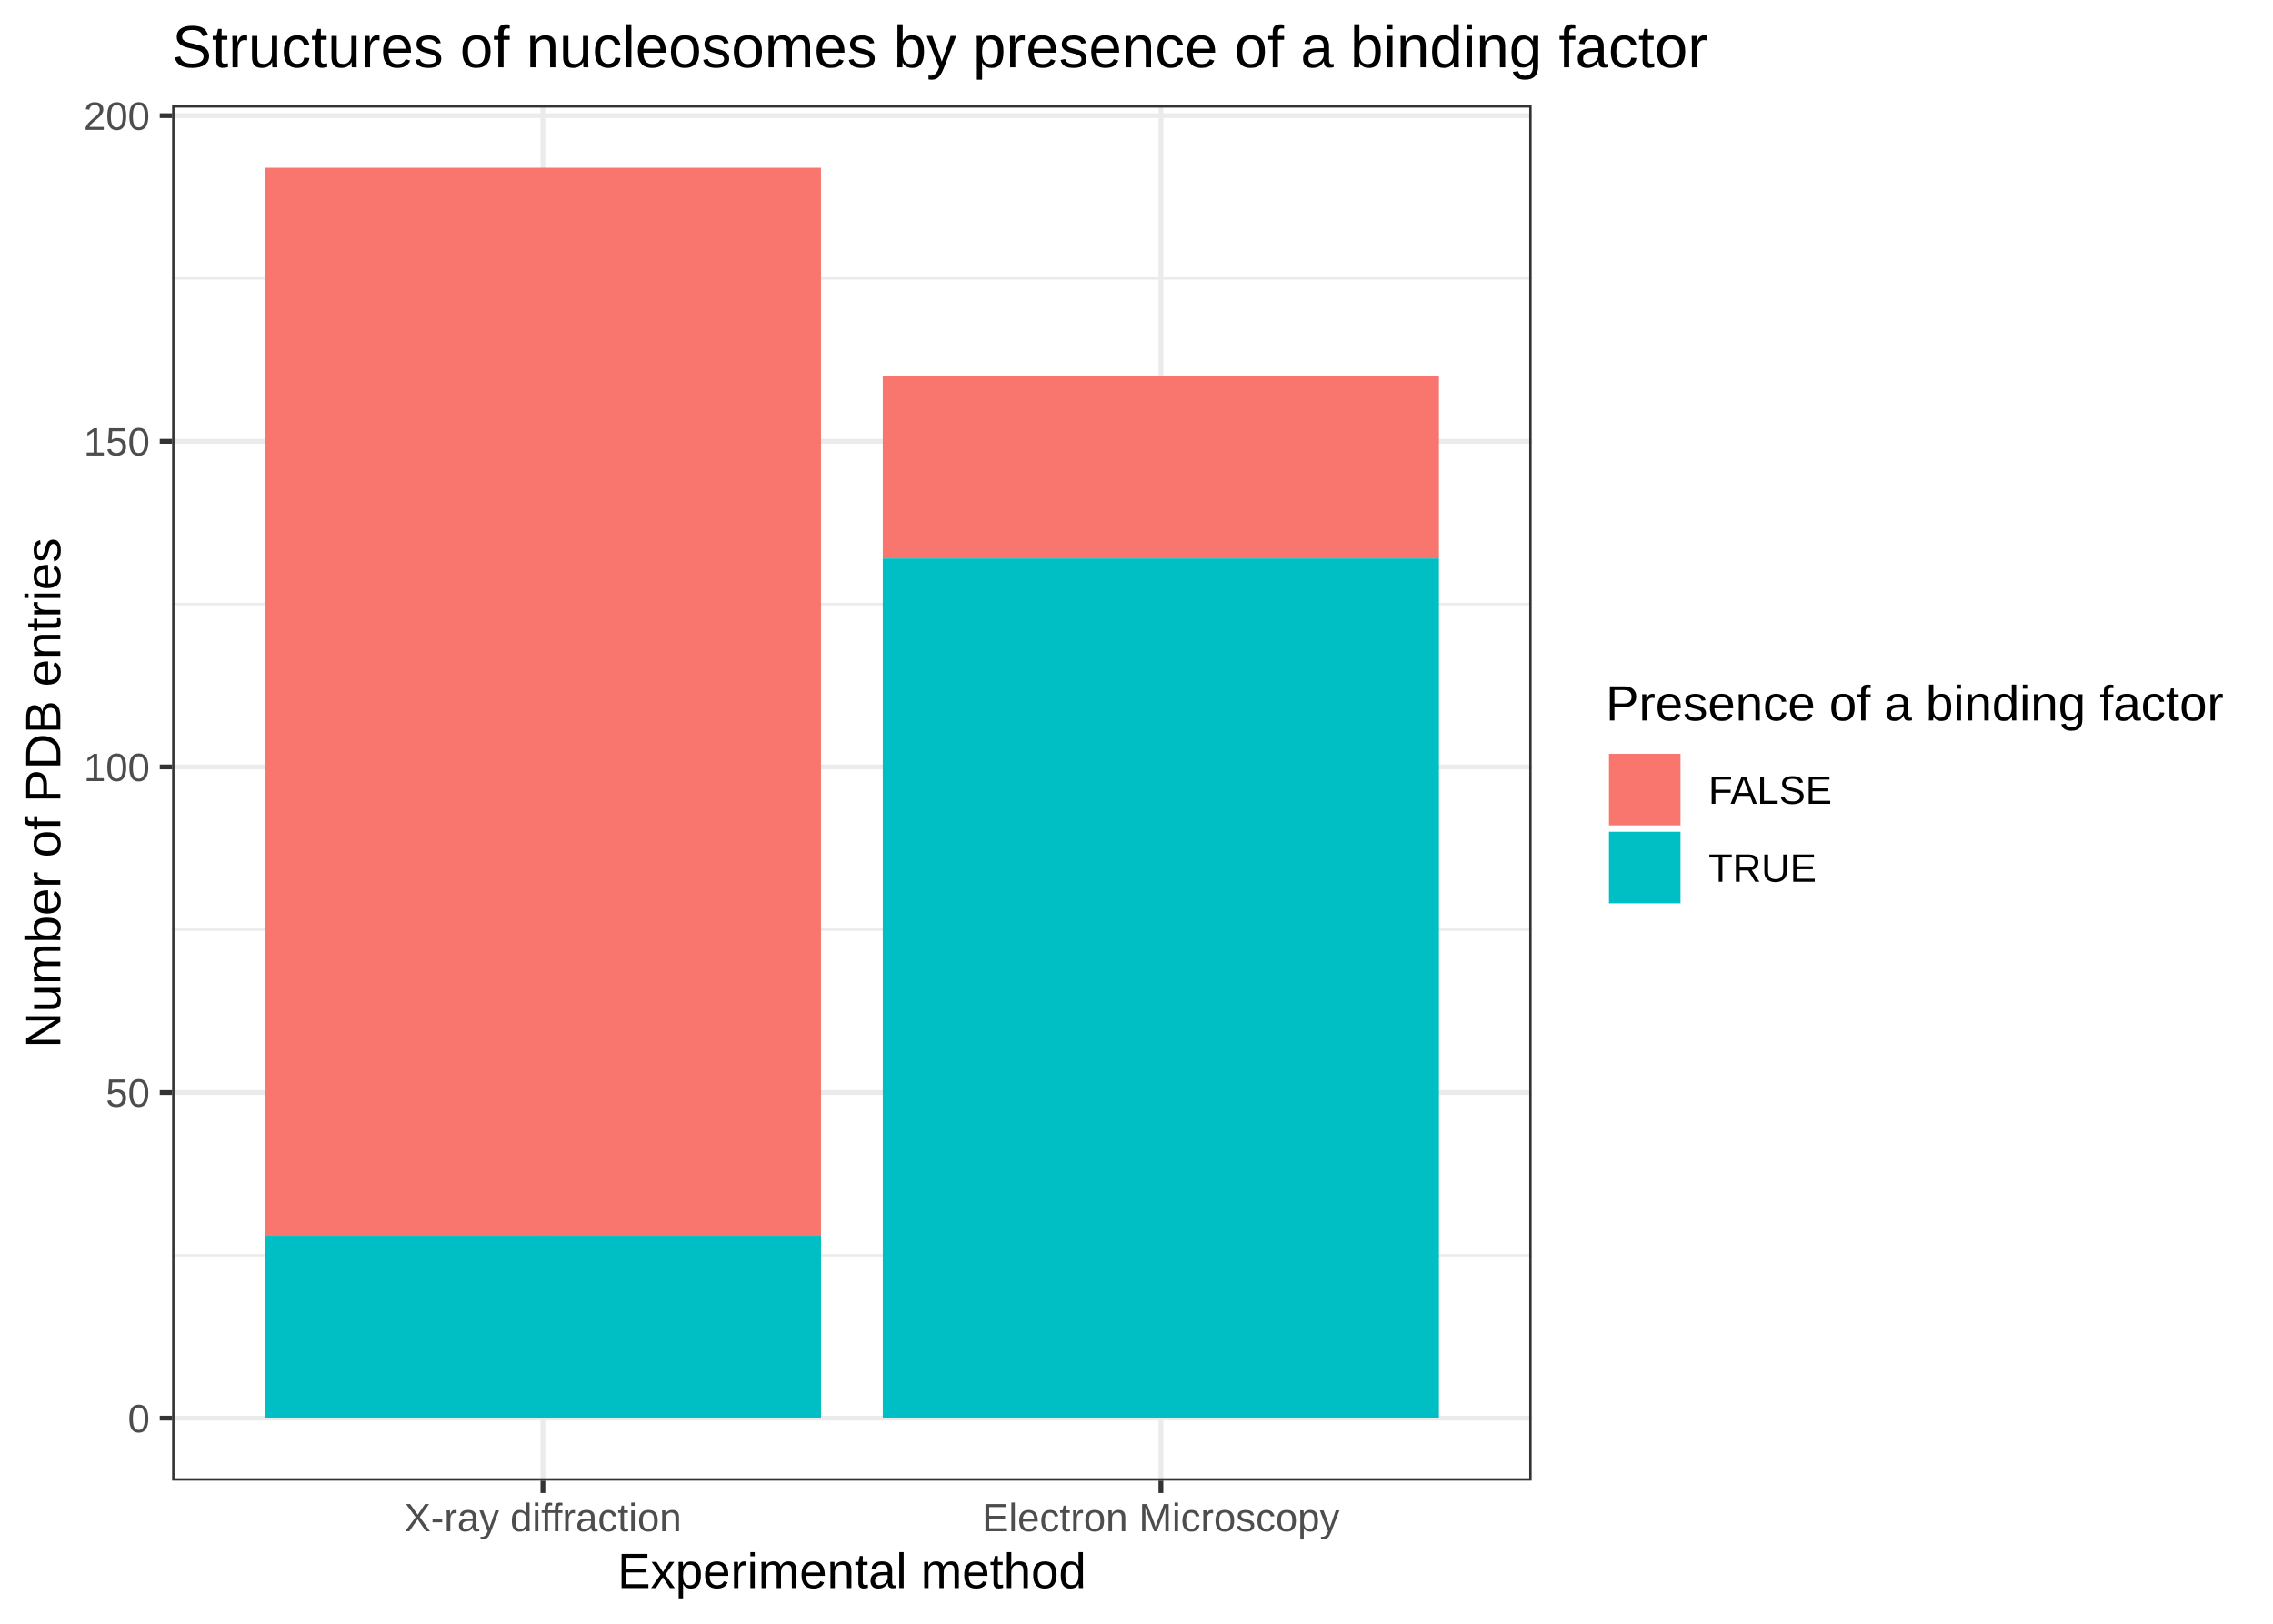
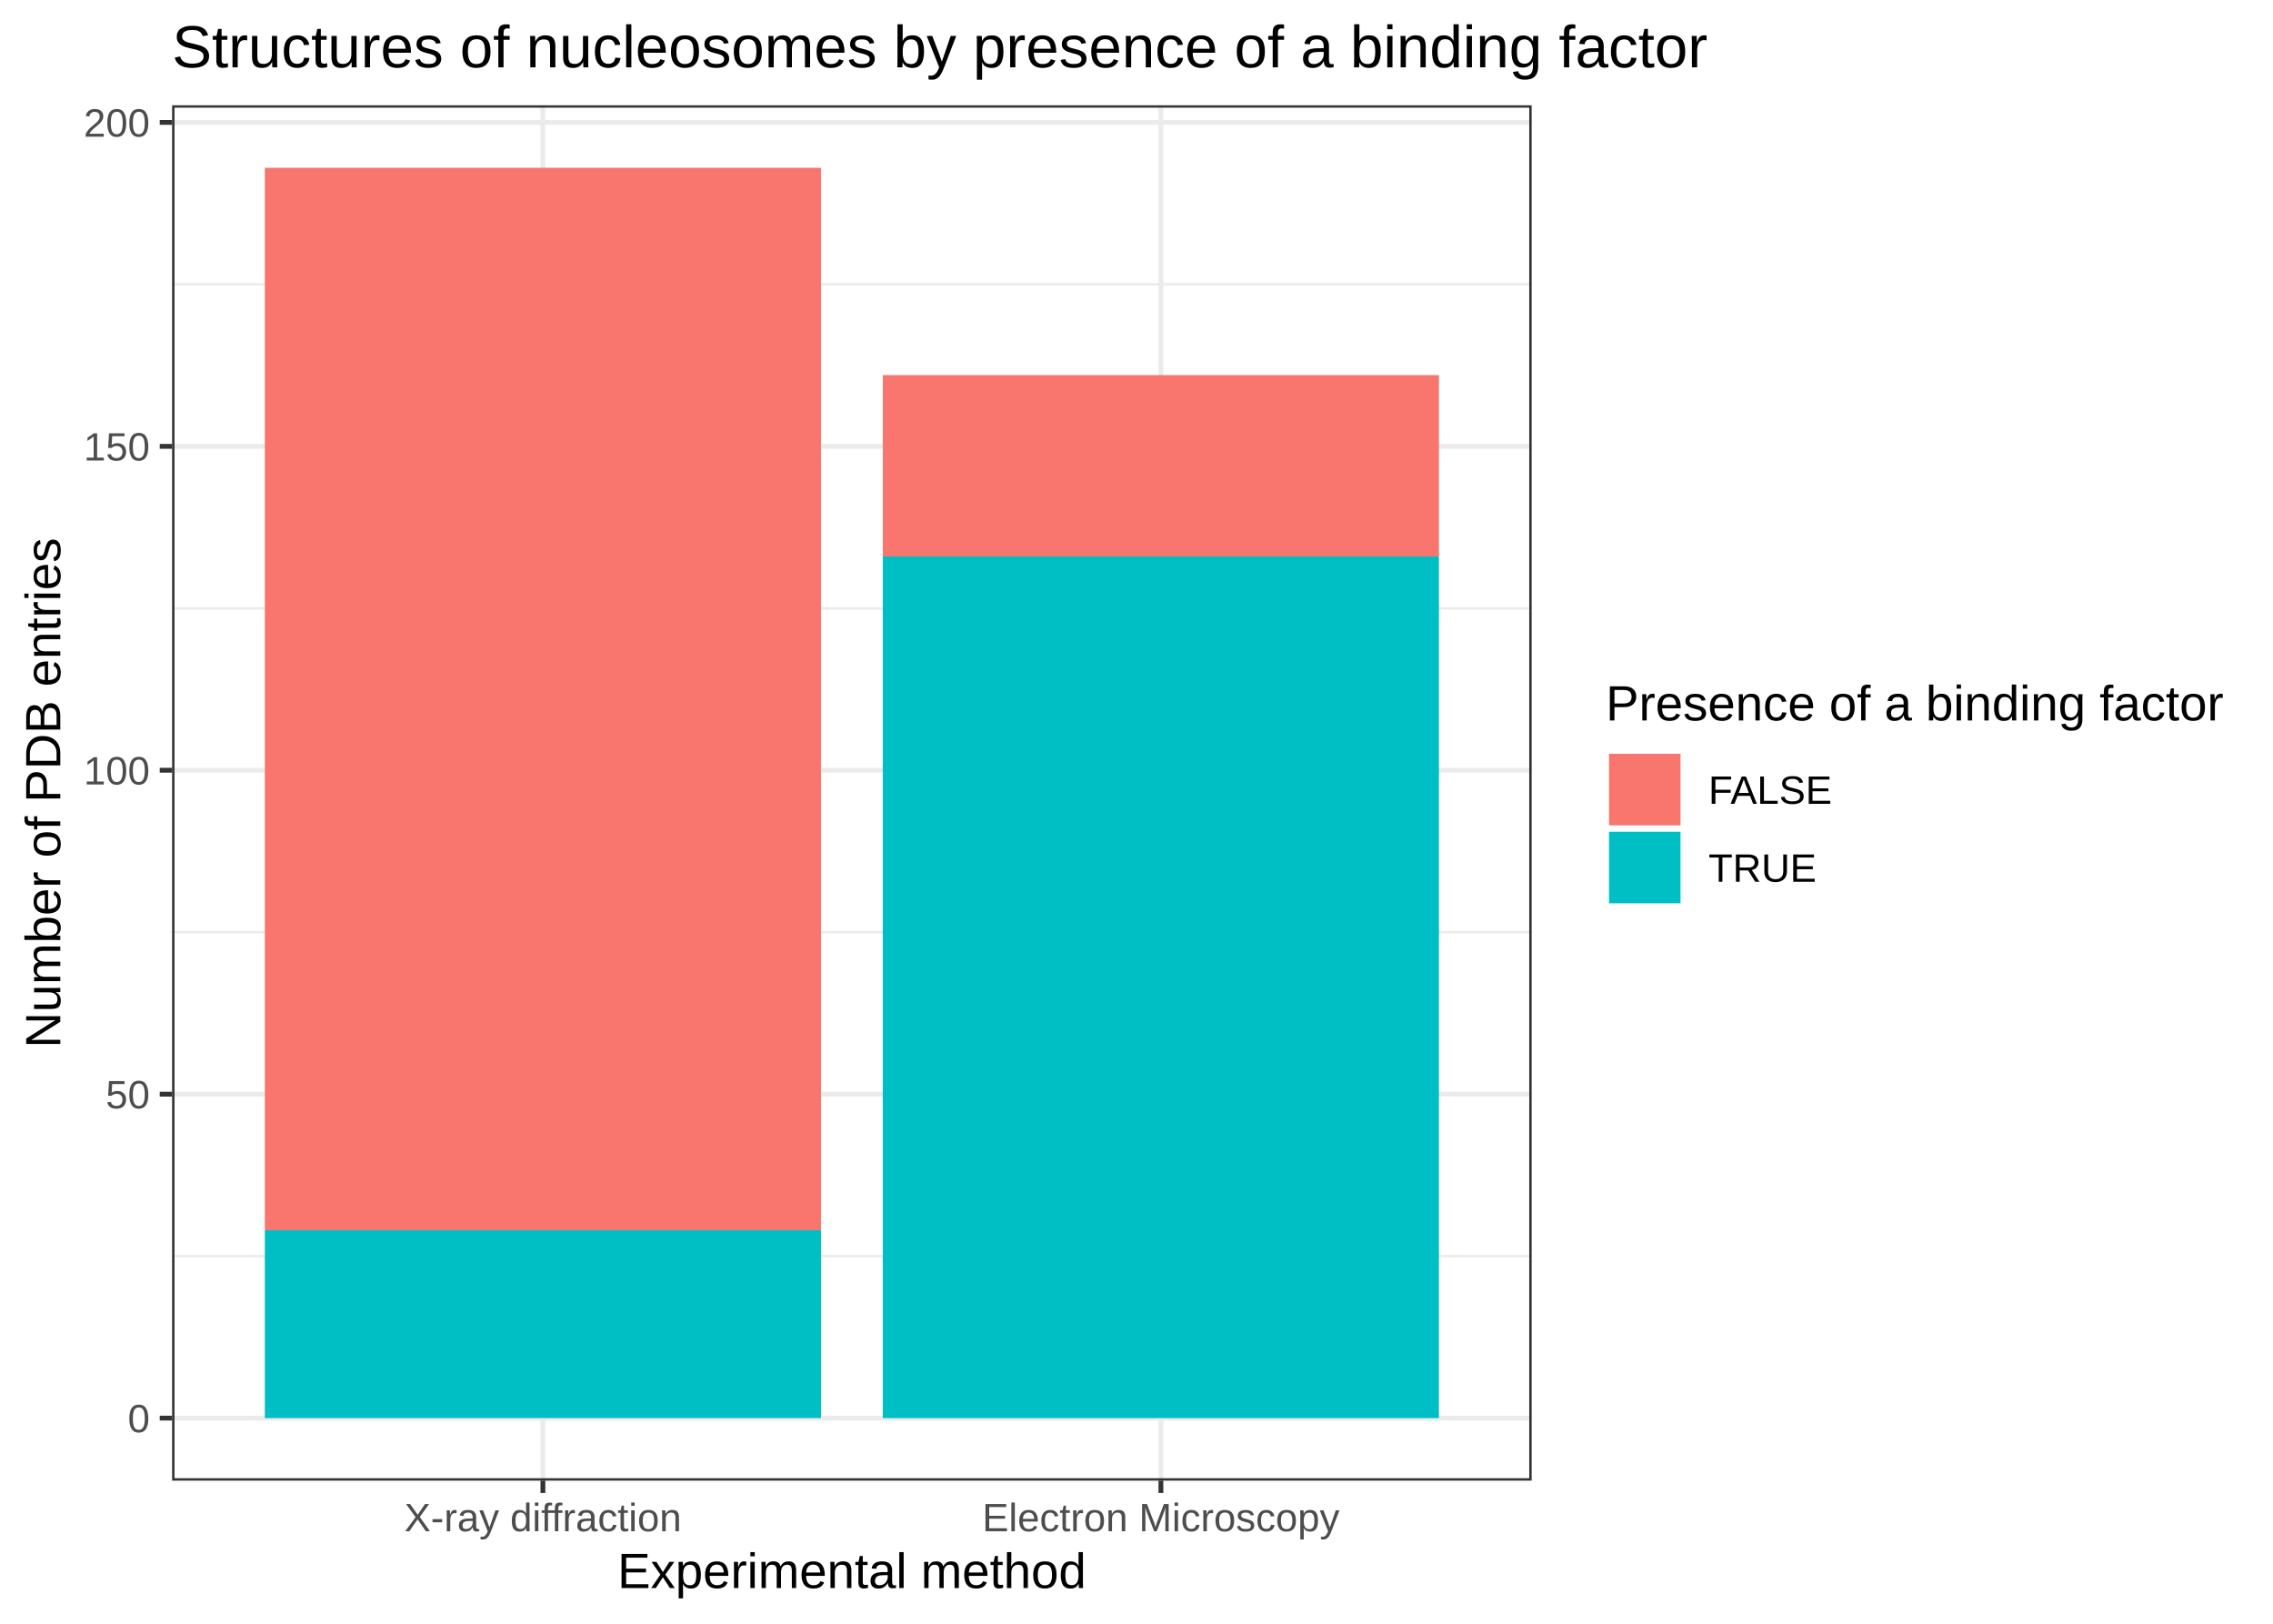
<svg xmlns="http://www.w3.org/2000/svg" class="svglite" width="504.00pt" height="360.00pt" viewBox="0 0 504.00 360.00">
  <defs>
    <style type="text/css">
    .svglite line, .svglite polyline, .svglite polygon, .svglite path, .svglite rect, .svglite circle {
      fill: none;
      stroke: #000000;
      stroke-linecap: round;
      stroke-linejoin: round;
      stroke-miterlimit: 10.00;
    }
  </style>
  </defs>
  <rect width="100%" height="100%" style="stroke: none; fill: #FFFFFF;" />
  <defs>
    <clipPath id="cpMC4wMHw1MDQuMDB8MC4wMHwzNjAuMDA=">
      <rect x="0.00" y="0.00" width="504.00" height="360.00" />
    </clipPath>
  </defs>
  <g clip-path="url(#cpMC4wMHw1MDQuMDB8MC4wMHwzNjAuMDA=)">
    <rect x="0.00" y="0.00" width="504.00" height="360.00" style="stroke-width: 1.07; stroke: #FFFFFF; fill: #FFFFFF;" />
  </g>
  <defs>
    <clipPath id="cpMzguMTZ8MzM5LjYyfDIzLjM0fDMyOC4yNw==">
      <rect x="38.16" y="23.34" width="301.46" height="304.93" />
    </clipPath>
  </defs>
  <g clip-path="url(#cpMzguMTZ8MzM5LjYyfDIzLjM0fDMyOC4yNw==)">
    <rect x="38.16" y="23.34" width="301.46" height="304.93" style="stroke-width: 1.07; stroke: none; fill: #FFFFFF;" />
-     <polyline points="38.16,278.31 339.62,278.31 " style="stroke-width: 0.53; stroke: #EBEBEB; stroke-linecap: butt;" />
-     <polyline points="38.16,206.12 339.62,206.12 " style="stroke-width: 0.53; stroke: #EBEBEB; stroke-linecap: butt;" />
-     <polyline points="38.16,133.93 339.62,133.93 " style="stroke-width: 0.53; stroke: #EBEBEB; stroke-linecap: butt;" />
-     <polyline points="38.16,61.74 339.62,61.74 " style="stroke-width: 0.53; stroke: #EBEBEB; stroke-linecap: butt;" />
+     <polyline points="38.16,278.50 339.62,278.50 " style="stroke-width: 0.53; stroke: #EBEBEB; stroke-linecap: butt;" />
+     <polyline points="38.16,206.68 339.62,206.68 " style="stroke-width: 0.53; stroke: #EBEBEB; stroke-linecap: butt;" />
+     <polyline points="38.16,134.87 339.62,134.87 " style="stroke-width: 0.53; stroke: #EBEBEB; stroke-linecap: butt;" />
+     <polyline points="38.16,63.05 339.62,63.05 " style="stroke-width: 0.53; stroke: #EBEBEB; stroke-linecap: butt;" />
    <polyline points="38.16,314.41 339.62,314.41 " style="stroke-width: 1.07; stroke: #EBEBEB; stroke-linecap: butt;" />
-     <polyline points="38.16,242.22 339.62,242.22 " style="stroke-width: 1.07; stroke: #EBEBEB; stroke-linecap: butt;" />
-     <polyline points="38.16,170.03 339.62,170.03 " style="stroke-width: 1.07; stroke: #EBEBEB; stroke-linecap: butt;" />
-     <polyline points="38.16,97.84 339.62,97.84 " style="stroke-width: 1.07; stroke: #EBEBEB; stroke-linecap: butt;" />
-     <polyline points="38.16,25.65 339.62,25.65 " style="stroke-width: 1.07; stroke: #EBEBEB; stroke-linecap: butt;" />
+     <polyline points="38.16,242.59 339.62,242.59 " style="stroke-width: 1.07; stroke: #EBEBEB; stroke-linecap: butt;" />
+     <polyline points="38.16,170.77 339.62,170.77 " style="stroke-width: 1.07; stroke: #EBEBEB; stroke-linecap: butt;" />
+     <polyline points="38.16,98.96 339.62,98.96 " style="stroke-width: 1.07; stroke: #EBEBEB; stroke-linecap: butt;" />
+     <polyline points="38.16,27.14 339.62,27.14 " style="stroke-width: 1.07; stroke: #EBEBEB; stroke-linecap: butt;" />
    <polyline points="120.38,328.27 120.38,23.34 " style="stroke-width: 1.07; stroke: #EBEBEB; stroke-linecap: butt;" />
    <polyline points="257.41,328.27 257.41,23.34 " style="stroke-width: 1.07; stroke: #EBEBEB; stroke-linecap: butt;" />
-     <rect x="58.72" y="37.20" width="123.32" height="236.78" style="stroke-width: 1.07; stroke: none; stroke-linecap: square; stroke-linejoin: miter; fill: #F8766D;" />
-     <rect x="58.72" y="273.98" width="123.32" height="40.43" style="stroke-width: 1.07; stroke: none; stroke-linecap: square; stroke-linejoin: miter; fill: #00BFC4;" />
-     <rect x="195.74" y="83.40" width="123.32" height="40.43" style="stroke-width: 1.07; stroke: none; stroke-linecap: square; stroke-linejoin: miter; fill: #F8766D;" />
-     <rect x="195.74" y="123.82" width="123.32" height="190.58" style="stroke-width: 1.07; stroke: none; stroke-linecap: square; stroke-linejoin: miter; fill: #00BFC4;" />
+     <rect x="58.72" y="37.20" width="123.32" height="235.56" style="stroke-width: 1.07; stroke: none; stroke-linecap: square; stroke-linejoin: miter; fill: #F8766D;" />
+     <rect x="58.72" y="272.75" width="123.32" height="41.65" style="stroke-width: 1.07; stroke: none; stroke-linecap: square; stroke-linejoin: miter; fill: #00BFC4;" />
+     <rect x="195.74" y="83.16" width="123.32" height="40.22" style="stroke-width: 1.07; stroke: none; stroke-linecap: square; stroke-linejoin: miter; fill: #F8766D;" />
+     <rect x="195.74" y="123.38" width="123.32" height="191.03" style="stroke-width: 1.07; stroke: none; stroke-linecap: square; stroke-linejoin: miter; fill: #00BFC4;" />
    <rect x="38.16" y="23.34" width="301.46" height="304.93" style="stroke-width: 1.07; stroke: #333333;" />
  </g>
  <g clip-path="url(#cpMC4wMHw1MDQuMDB8MC4wMHwzNjAuMDA=)">
    <text x="33.23" y="317.56" text-anchor="end" style="font-size: 8.80px; fill: #4D4D4D; font-family: Arial;" textLength="4.90px" lengthAdjust="spacingAndGlyphs">0</text>
-     <text x="33.23" y="245.37" text-anchor="end" style="font-size: 8.80px; fill: #4D4D4D; font-family: Arial;" textLength="9.79px" lengthAdjust="spacingAndGlyphs">50</text>
-     <text x="33.23" y="173.18" text-anchor="end" style="font-size: 8.80px; fill: #4D4D4D; font-family: Arial;" textLength="14.69px" lengthAdjust="spacingAndGlyphs">100</text>
-     <text x="33.23" y="100.99" text-anchor="end" style="font-size: 8.80px; fill: #4D4D4D; font-family: Arial;" textLength="14.69px" lengthAdjust="spacingAndGlyphs">150</text>
-     <text x="33.23" y="28.80" text-anchor="end" style="font-size: 8.80px; fill: #4D4D4D; font-family: Arial;" textLength="14.69px" lengthAdjust="spacingAndGlyphs">200</text>
+     <text x="33.23" y="245.74" text-anchor="end" style="font-size: 8.80px; fill: #4D4D4D; font-family: Arial;" textLength="9.79px" lengthAdjust="spacingAndGlyphs">50</text>
+     <text x="33.23" y="173.93" text-anchor="end" style="font-size: 8.80px; fill: #4D4D4D; font-family: Arial;" textLength="14.69px" lengthAdjust="spacingAndGlyphs">100</text>
+     <text x="33.23" y="102.11" text-anchor="end" style="font-size: 8.80px; fill: #4D4D4D; font-family: Arial;" textLength="14.69px" lengthAdjust="spacingAndGlyphs">150</text>
+     <text x="33.23" y="30.30" text-anchor="end" style="font-size: 8.80px; fill: #4D4D4D; font-family: Arial;" textLength="14.69px" lengthAdjust="spacingAndGlyphs">200</text>
    <polyline points="35.42,314.41 38.16,314.41 " style="stroke-width: 1.07; stroke: #333333; stroke-linecap: butt;" />
-     <polyline points="35.42,242.22 38.16,242.22 " style="stroke-width: 1.07; stroke: #333333; stroke-linecap: butt;" />
-     <polyline points="35.42,170.03 38.16,170.03 " style="stroke-width: 1.07; stroke: #333333; stroke-linecap: butt;" />
-     <polyline points="35.42,97.84 38.16,97.84 " style="stroke-width: 1.07; stroke: #333333; stroke-linecap: butt;" />
-     <polyline points="35.42,25.65 38.16,25.65 " style="stroke-width: 1.07; stroke: #333333; stroke-linecap: butt;" />
+     <polyline points="35.42,242.59 38.16,242.59 " style="stroke-width: 1.07; stroke: #333333; stroke-linecap: butt;" />
+     <polyline points="35.42,170.77 38.16,170.77 " style="stroke-width: 1.07; stroke: #333333; stroke-linecap: butt;" />
+     <polyline points="35.42,98.96 38.16,98.96 " style="stroke-width: 1.07; stroke: #333333; stroke-linecap: butt;" />
+     <polyline points="35.42,27.14 38.16,27.14 " style="stroke-width: 1.07; stroke: #333333; stroke-linecap: butt;" />
    <polyline points="120.38,331.01 120.38,328.27 " style="stroke-width: 1.07; stroke: #333333; stroke-linecap: butt;" />
    <polyline points="257.41,331.01 257.41,328.27 " style="stroke-width: 1.07; stroke: #333333; stroke-linecap: butt;" />
    <text x="120.38" y="339.50" text-anchor="middle" style="font-size: 8.80px; fill: #4D4D4D; font-family: Arial;" textLength="61.60px" lengthAdjust="spacingAndGlyphs">X-ray diffraction</text>
    <text x="257.41" y="339.50" text-anchor="middle" style="font-size: 8.80px; fill: #4D4D4D; font-family: Arial;" textLength="79.21px" lengthAdjust="spacingAndGlyphs">Electron Microscopy</text>
    <text x="188.89" y="352.09" text-anchor="middle" style="font-size: 11.00px; font-family: Arial;" textLength="103.95px" lengthAdjust="spacingAndGlyphs">Experimental method</text>
    <text transform="translate(13.37,175.80) rotate(-90)" text-anchor="middle" style="font-size: 11.00px; font-family: Arial;" textLength="113.10px" lengthAdjust="spacingAndGlyphs">Number of PDB entries</text>
    <rect x="350.58" y="145.14" width="147.94" height="61.32" style="stroke-width: 1.07; stroke: none; fill: #FFFFFF;" />
    <text x="356.06" y="159.73" style="font-size: 11.00px; font-family: Arial;" textLength="136.98px" lengthAdjust="spacingAndGlyphs">Presence of a binding factor</text>
    <rect x="356.06" y="166.42" width="17.28" height="17.28" style="stroke-width: 1.07; stroke: none; fill: #FFFFFF;" />
    <rect x="356.77" y="167.13" width="15.86" height="15.86" style="stroke-width: 1.07; stroke: none; stroke-linecap: square; stroke-linejoin: miter; fill: #F8766D;" />
    <rect x="356.06" y="183.70" width="17.28" height="17.28" style="stroke-width: 1.07; stroke: none; fill: #FFFFFF;" />
    <rect x="356.77" y="184.41" width="15.86" height="15.86" style="stroke-width: 1.07; stroke: none; stroke-linecap: square; stroke-linejoin: miter; fill: #00BFC4;" />
    <text x="378.82" y="178.22" style="font-size: 8.80px; font-family: Arial;" textLength="27.87px" lengthAdjust="spacingAndGlyphs">FALSE</text>
    <text x="378.82" y="195.50" style="font-size: 8.80px; font-family: Arial;" textLength="23.94px" lengthAdjust="spacingAndGlyphs">TRUE</text>
    <text x="38.16" y="14.94" style="font-size: 13.20px; font-family: Arial;" textLength="340.23px" lengthAdjust="spacingAndGlyphs">Structures of nucleosomes by presence of a binding factor</text>
  </g>
</svg>
